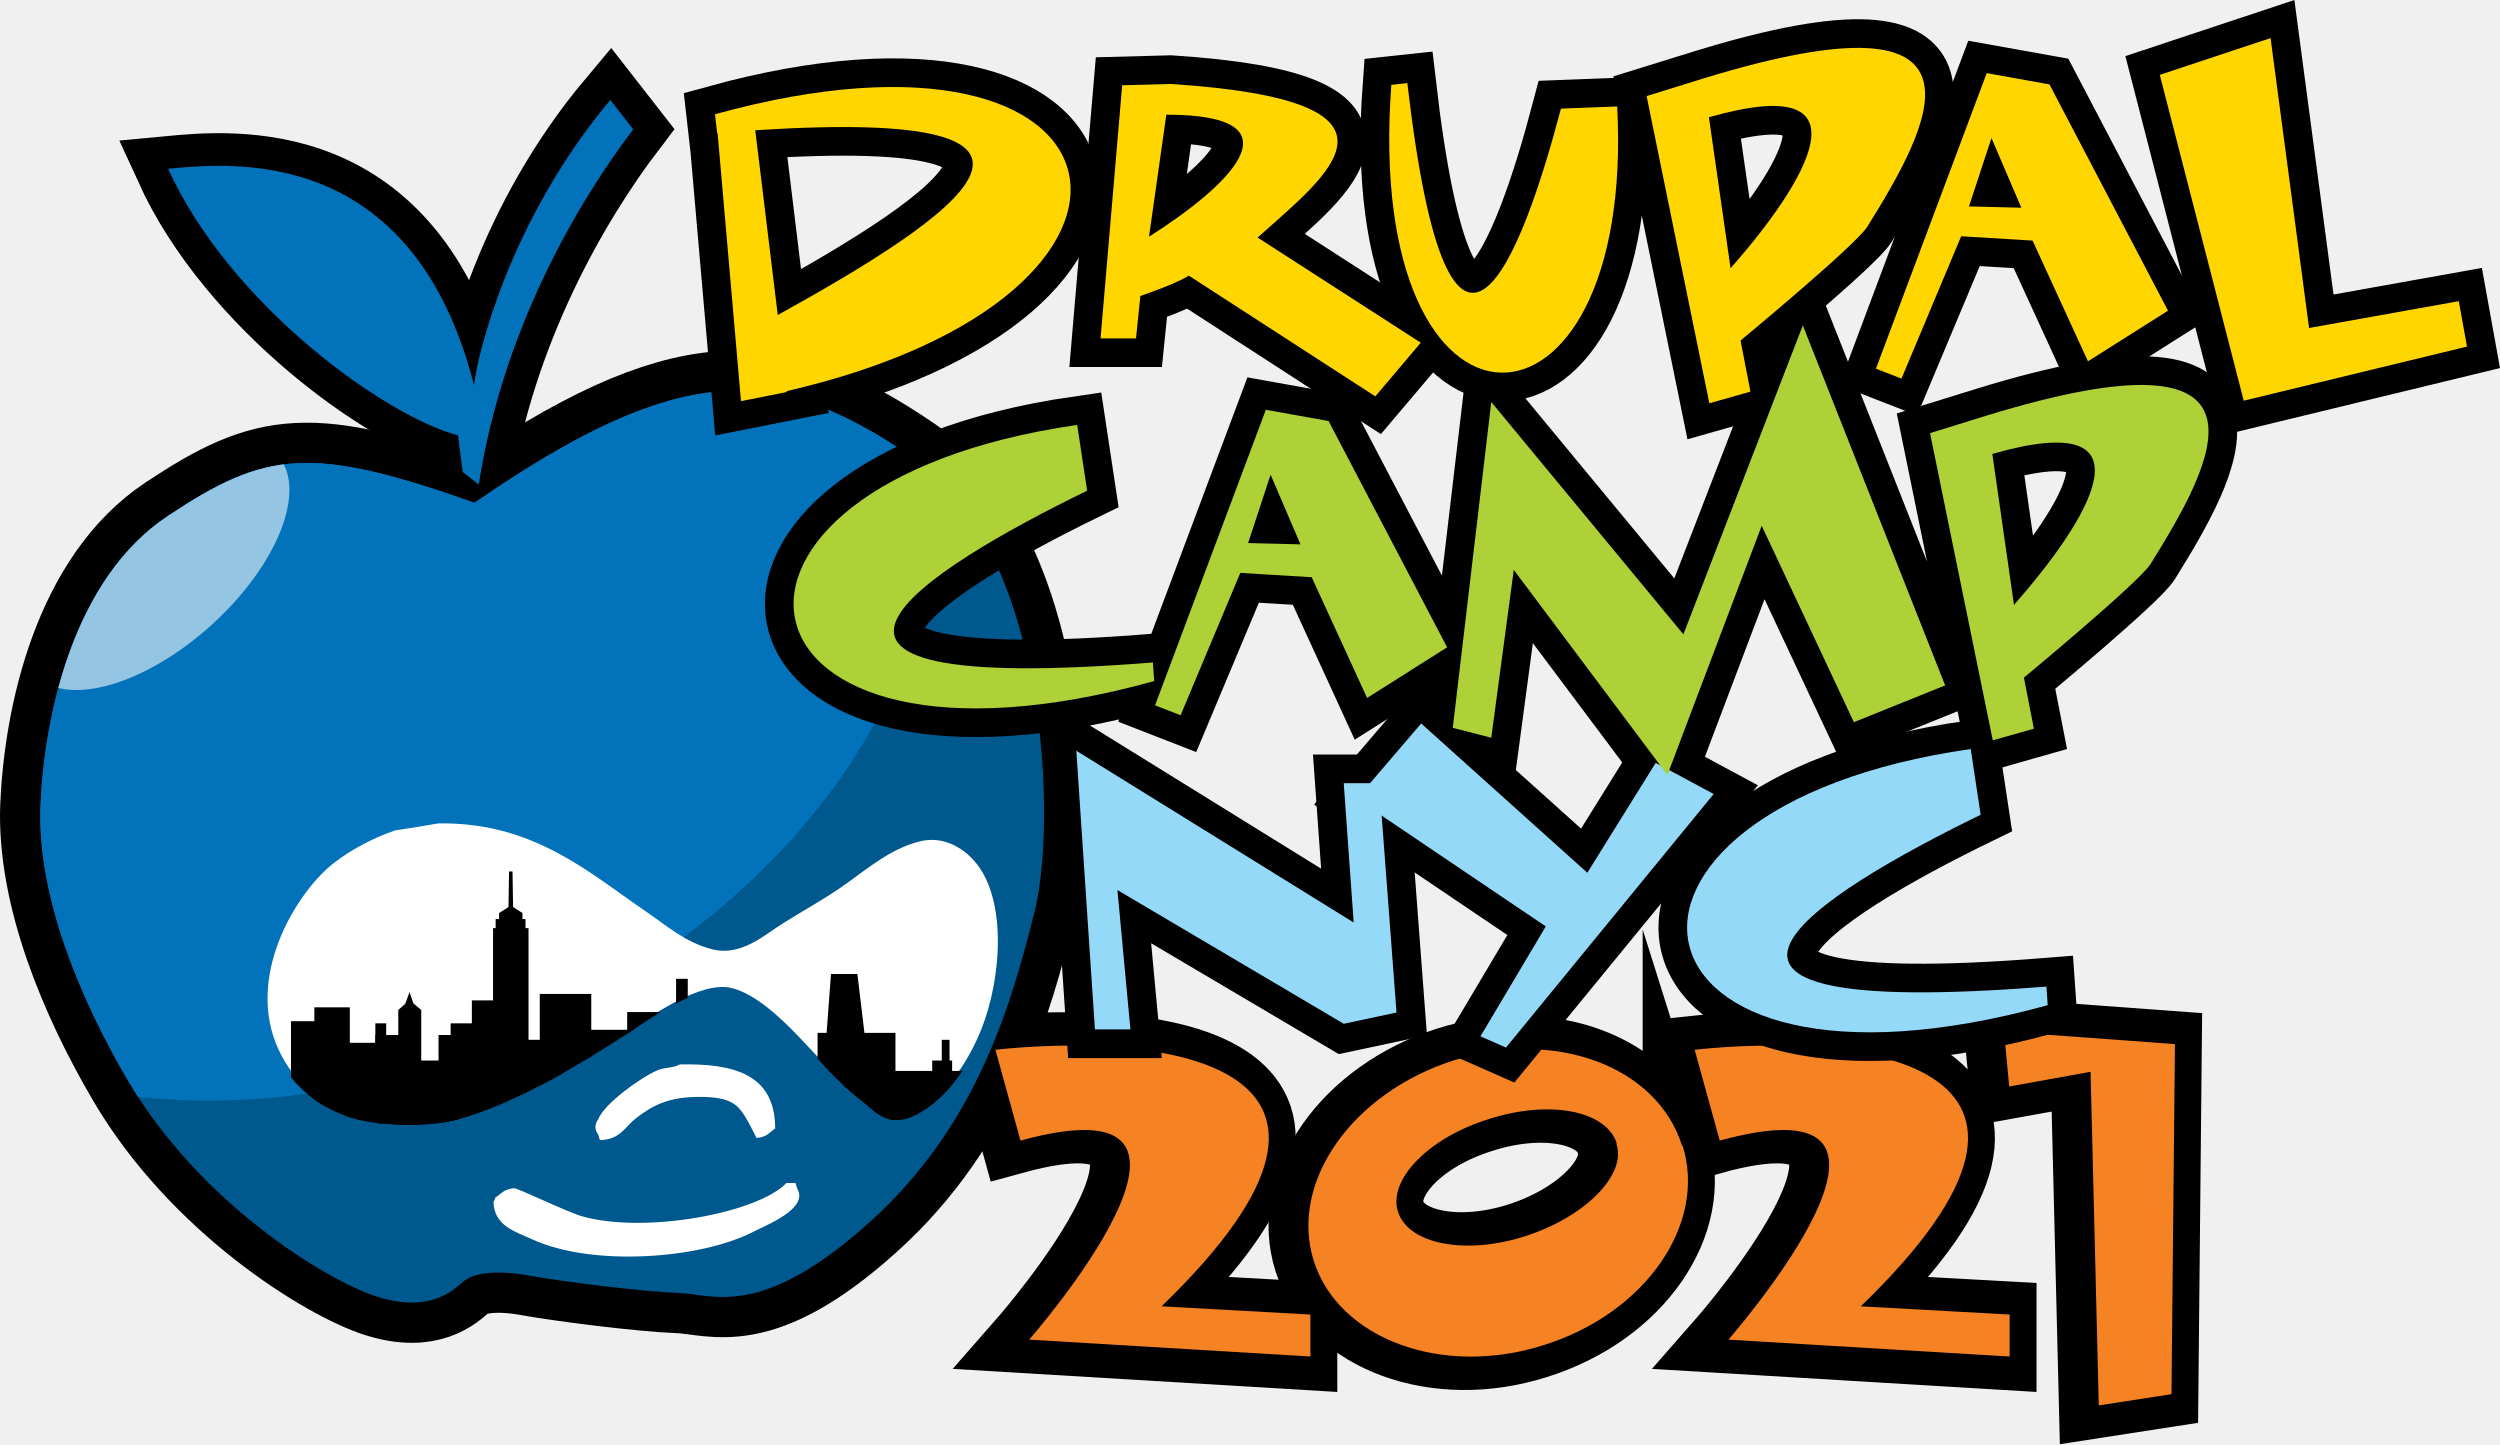
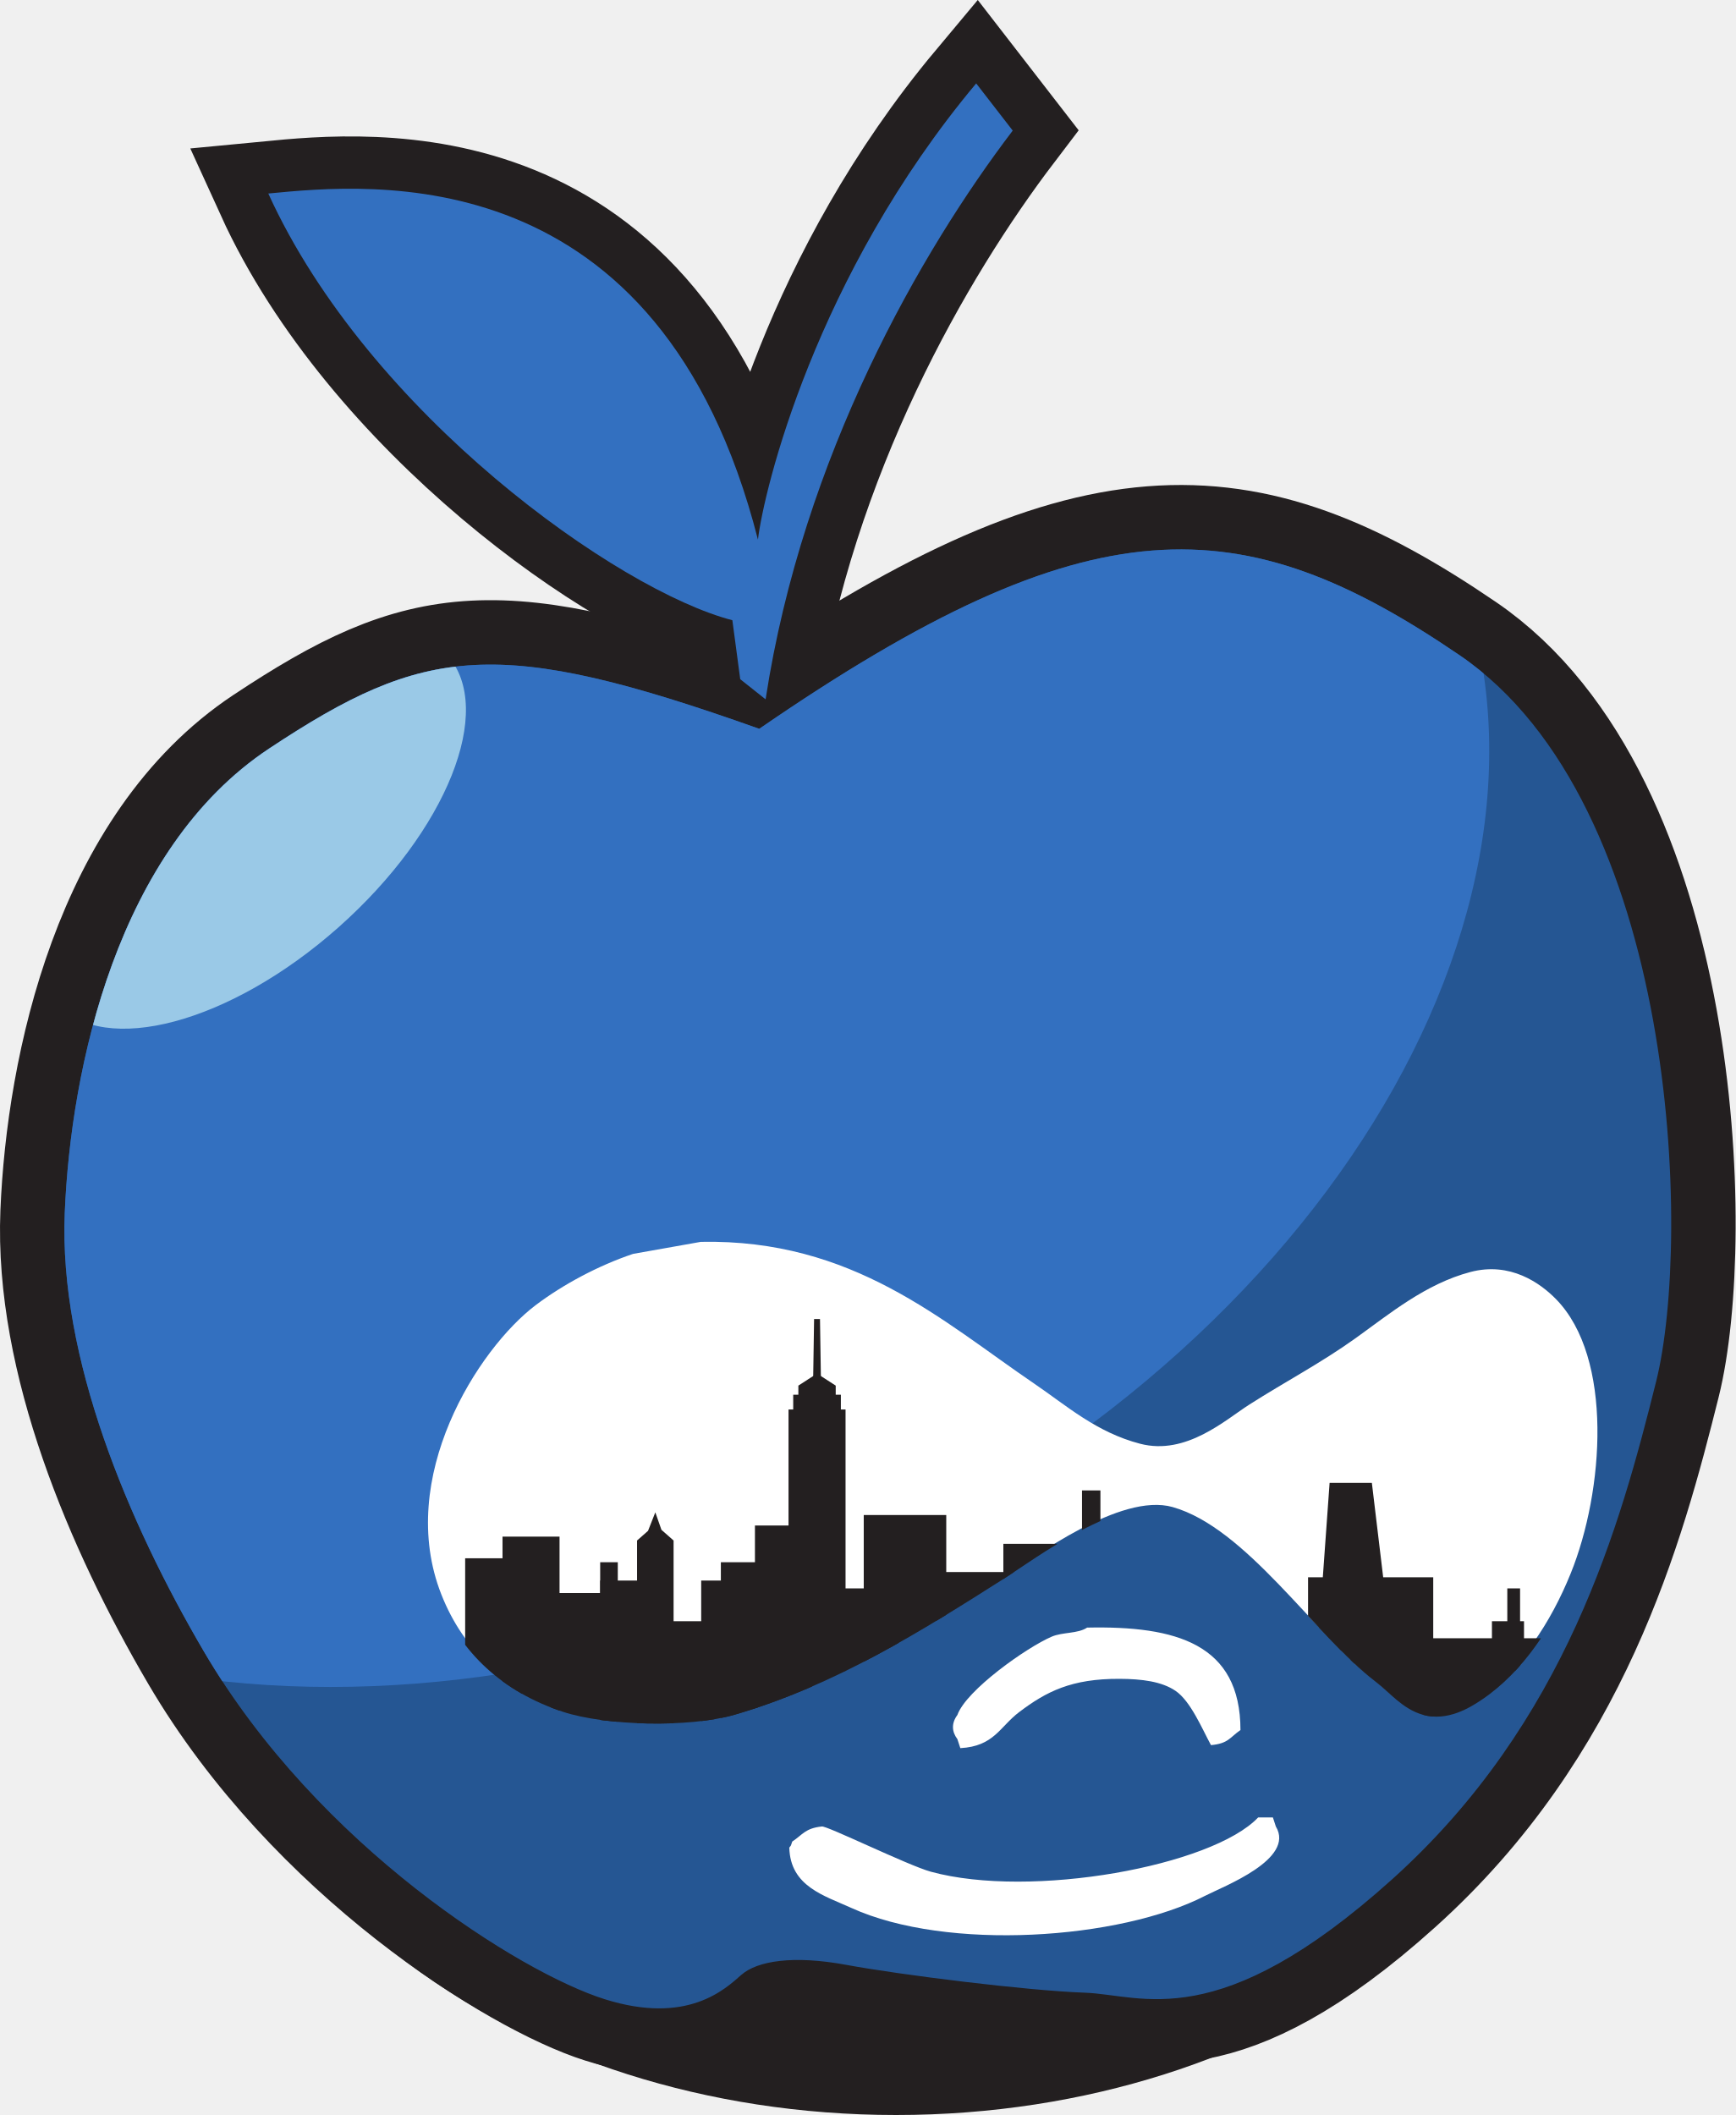
- <svg xmlns="http://www.w3.org/2000/svg" xmlns:xlink="http://www.w3.org/1999/xlink" version="1.1" id="Layer_1" viewBox="295.952 204.897 577.773 333.769" xml:space="preserve">
-   <style>.st2{stroke:#000;stroke-width:15.428;stroke-miterlimit:10}.st3{fill:#f58223}.st6{fill:#0273bb}.st8{fill-rule:evenodd;clip-rule:evenodd;fill:#fff}.st11{stroke:#000;stroke-width:13.238;stroke-miterlimit:10}.st12{fill:#94d9f8}.st13{fill:#ffd600}.st14{fill:#add136}</style>
-   <path d="M406.6,316.9c5.4-35.2,22.5-64.8,35.7-82.1l-5.3-6.8c-23.3,27.8-30.7,58.8-31.5,65.9 c-14.2-55.6-55.9-51.4-70.7-50c14.5,31.8,50.5,57.3,67,61.6l1.1,8.5L406.6,316.9z" fill="#0273bb" stroke="#000" stroke-width="15.1" stroke-miterlimit="10" />
-   <path d="M405.6,321.1c47.9-33,69.6-32.1,101.1-10.6c31.5,21.5,33.5,84.2,28.4,104.9c-5.2,20.6-12.9,49.2-38.1,71.9 c-25.2,22.7-36.1,16.7-44.4,16.4c-8.3-0.3-26.6-2.6-34.4-4c-7.7-1.4-12.9-0.6-15.2,1.4c-2.3,2-7.7,7.3-19.8,3.5 c-12-3.8-41.3-21.9-57.8-50.2c-10.9-18.6-20.9-42.4-20.1-63.3c0.9-20.9,7.6-52.5,29.5-67C357.4,309.1,367.8,307.7,405.6,321.1z" fill-rule="evenodd" clip-rule="evenodd" fill="none" stroke="#000" stroke-width="18.6" stroke-miterlimit="10" />
-   <path class="st2" d="M532.3,514.5c0,0,53.7-61.3-2-46l-5.8-21c36.4-3.9,97.8,1.9,38.4,59.3l34.4,1.9v9.7L532.3,514.5z" />
-   <path class="st2" d="M683.3 469.6c5.7 18-8.4 38.8-32.2 46.2-23.3 7.4-47.2-1.4-53-19.4-5.8-18.3 8.9-38.9 32.2-46.4 23.4-7.4 47.1 1.2 52.9 19.7H683.3zM668.1 469.1c-2.6-7.7-15.8-10-29.5-5.6-14.2 4.4-23.3 14.1-21.1 21.3 2.3 7.7 15.7 10.2 29.4 5.8 13.8-4.4 23.6-14.2 21.1-21.4L668.1 469.1zM693.9 514.5c0 0 53.7-61.3-2-46l-5.8-21c36.4-3.9 97.8 1.9 38.4 59.3l34.4 1.9v9.7L693.9 514.5zM796.3 527.1l-16.8 2.6-1.9-77.1-18.8 3.4-1.2-12.7 39.5 2.9L796.3 527.1z" />
-   <path class="st3" d="M533.8,514.5c0,0,53.7-61.3-2-46l-5.8-21c36.4-3.9,97.8,1.9,38.4,59.3l34.4,1.9v9.7L533.8,514.5z" />
-   <path class="st3" d="M684.8 469.6c5.7 18-8.4 38.8-32.2 46.2-23.3 7.4-47.2-1.4-53-19.4-5.8-18.3 8.9-38.9 32.2-46.4 23.4-7.4 47.1 1.2 52.9 19.7H684.8zM669.6 469.1c-2.6-7.7-15.8-10-29.5-5.6-14.2 4.4-23.3 14.1-21.1 21.3 2.3 7.7 15.7 10.2 29.4 5.8 13.8-4.4 23.6-14.2 21.1-21.4L669.6 469.1zM695.4 514.5c0 0 53.7-61.3-2-46l-5.8-21c36.4-3.9 97.8 1.9 38.4 59.3l34.4 1.9v9.7L695.4 514.5zM797.8 527.1l-16.8 2.6-1.9-77.1-18.8 3.4-1.2-12.7 39.5 2.9L797.8 527.1z" />
+ <svg xmlns="http://www.w3.org/2000/svg" height="350.36" width="287.52">
  <defs>
-     <path id="SVGID_1_" d="M405.6,321.1c47.9-33,69.6-32.1,101.1-10.6c31.5,21.5,33.5,84.2,28.4,104.9c-5.2,20.6-12.9,49.2-38.1,71.9 c-25.2,22.7-36.1,16.7-44.4,16.4c-8.3-0.3-26.6-2.6-34.4-4c-7.7-1.4-12.9-0.6-15.2,1.4c-2.3,2-7.7,7.3-19.8,3.5 c-12-3.8-41.3-21.9-57.8-50.2c-10.9-18.6-20.9-42.4-20.1-63.3c0.9-20.9,7.6-52.5,29.5-67C357.4,309.1,367.8,307.7,405.6,321.1z" />
+     <clipPath id="a" clipPathUnits="userSpaceOnUse">
+       <path clip-rule="evenodd" d="M943.313 1722.25c412.607 283.91 599.067 276.26 870.257 91.36 271.19-184.9 288.45-724.81 244.07-902.309-44.38-177.512-110.94-423.16-327.89-618.36-216.95-195.203-310.63-143.429-382.13-140.961-71.49 2.461-229.27 22.18-295.84 34.508-66.557 12.332-110.932 4.934-130.663-12.328-19.719-17.25-66.558-62.859-170.105-30.199-103.539 32.668-355.176 188.75-497.766 432.051-93.914 160.25-180.2 364.867-172.8 544.838 7.394 179.97 65.288 451.9 253.925 576.89 193.492 128.2 283.516 140.39 608.942 24.51z" />
+     </clipPath>
+     <clipPath id="b" clipPathUnits="userSpaceOnUse">
+       <path clip-rule="evenodd" d="M868.473 1084.81c190.117 3.8 301.837-99.072 416.387-177.001 40.84-27.778 77.77-61.039 132.66-75.321 57.46-14.937 106.61 30.032 136.33 48.961 45.39 28.91 89.43 51.91 132.66 82.852 42.18 30.187 87.46 68.039 143.71 82.849 49.72 13.1 87.16-13.81 106.86-33.89 71.89-73.33 60.05-239.799 18.42-342.701-24.72-61.11-62.77-119.739-114.23-154.399-14.37-9.691-42.9-27.789-73.7-18.84-25.3 7.36-40.68 27.469-58.95 41.43-74.19 56.66-158.93 188.738-250.57 214.66-65.35 18.481-173.5-63.41-210.04-86.621-101.97-64.777-209.86-132.859-335.319-169.469-56.175-16.39-160.894-13.832-213.718 3.77-73.563 24.519-126.715 71.988-154.762 143.109-57.383 145.5 45.902 307.141 117.914 361.531 34.125 25.77 78.238 49.43 121.598 64.02l84.75 15.06z" />
+     </clipPath>
  </defs>
-   <clipPath id="SVGID_2_">
-     <use xlink:href="#SVGID_1_" overflow="visible" />
-   </clipPath>
-   <g clip-path="url(#SVGID_2_)">
-     <ellipse cx="424.6" cy="405.7" rx="144.2" ry="132" fill="#00598e" />
-     <ellipse transform="rotate(-25 379 353)" class="st6" cx="378.8" cy="352.7" rx="138.8" ry="98" />
-     <ellipse transform="rotate(-42 332 336)" cx="332.4" cy="335.6" rx="37.8" ry="18.9" fill="#94c5e2" />
+   <path d="M262.595 264.692c0 47.312-51.111 85.668-114.16 85.668s-114.16-38.356-114.16-85.668c0-47.313 51.111-85.67 114.16-85.67s114.16 38.357 114.16 85.67" fill="#231f20" />
+   <path d="M126.825 115.848c6.19-40.392 25.815-74.344 40.936-94.215l-6.052-7.817C135 45.739 126.531 81.243 125.554 89.386c-16.288-63.843-64.17-58.957-81.109-57.329 16.613 36.483 57.981 65.799 76.874 70.686l1.303 9.772 4.203 3.333" fill="#3370c0" />
+   <path d="M126.825 115.848c6.19-40.392 25.815-74.344 40.936-94.215l-6.052-7.817C135 45.739 126.531 81.243 125.554 89.386c-16.288-63.843-64.17-58.957-81.109-57.329 16.613 36.483 57.981 65.799 76.874 70.686l1.303 9.772z" fill="none" stroke="#231f20" stroke-width="17.333" stroke-miterlimit="10" />
+   <path d="M125.775 120.727c55.014-37.855 79.876-36.835 116.034-12.182 36.159 24.654 38.46 96.642 32.543 120.308-5.917 23.668-14.792 56.422-43.719 82.448-28.926 26.027-41.417 19.124-50.95 18.795-9.532-.328-30.57-2.957-39.446-4.601-8.874-1.644-14.79-.658-17.421 1.644-2.63 2.3-8.875 8.38-22.681 4.026C86.33 326.81 52.778 306 33.766 273.558c-12.522-21.366-24.026-48.649-23.04-72.645.986-23.996 8.705-60.253 33.857-76.918 25.799-17.094 37.802-18.719 81.192-3.268z" fill="none" stroke="#231f20" stroke-width="21.333" stroke-miterlimit="10" />
+   <g clip-path="url(#a)" transform="matrix(.13333 0 0 -.13333 0 350.36)">
+     <path d="M2347.78 994.75c0-627.391-555.64-1136-1241.05-1136s-1241.046 508.609-1241.046 1136c0 627.4 555.636 1136 1241.046 1136 685.41 0 1241.05-508.6 1241.05-1136" fill="#255693" />
+     <path d="M1790.52 1964.39c200.45-420.3-119.7-991.199-715.07-1275.12C480.074 405.34-165.055 515.891-365.496 936.199-565.938 1356.5-245.785 1927.39 349.586 2211.32c595.367 283.93 1240.494 173.38 1440.934-246.93" fill="#3370c0" />
+     <path d="M555.879 1813.58c59.723-67.27-.766-218.48-135.102-337.76-134.336-119.27-291.648-161.43-351.367-94.17-59.722 67.27.766 218.48 135.102 337.75 134.336 119.28 291.652 161.44 351.367 94.18" fill="#9ac9e7" />
  </g>
-   <path class="st8" d="M397.2,395.2c22-0.4,34.9,11.4,48.1,20.4c4.7,3.2,9,7.1,15.3,8.7c6.6,1.7,12.3-3.5,15.8-5.7 c5.2-3.3,10.3-6,15.3-9.6c4.9-3.5,10.1-7.9,16.6-9.6c5.7-1.5,10.1,1.6,12.3,3.9c8.3,8.5,6.9,27.7,2.1,39.6 c-2.9,7.1-7.3,13.8-13.2,17.8c-1.7,1.1-5,3.2-8.5,2.2c-2.9-0.8-4.7-3.2-6.8-4.8c-8.6-6.5-18.4-21.8-28.9-24.8 c-7.5-2.1-20,7.3-24.3,10c-11.8,7.5-24.2,15.3-38.7,19.6c-6.5,1.9-18.6,1.6-24.7-0.4c-8.5-2.8-14.6-8.3-17.9-16.5 c-6.6-16.8,5.3-35.5,13.6-41.8c3.9-3,9-5.7,14-7.4C390.7,396.3,393.9,395.8,397.2,395.2z" />
-   <path class="st8" d="M453 450.9c12.8-.3 22.1 2.4 22.1 14.8-1.5 1-1.7 1.9-4.3 2.2-1.3-2.4-2.9-6.3-5.1-7.8-2-1.4-4.9-1.7-8.1-1.7-6.9 0-10.6 1.8-14.5 4.8-2.8 2.1-3.6 5-8.5 5.2-.1-.4-.3-.9-.4-1.3-.8-1.1-.9-2.3 0-3.5 1.3-3.6 10-9.8 13.6-11.3C449.4 451.5 451.6 451.8 453 450.9zM477.7 478.3c.7 0 1.4 0 2.1 0 .1.4.3.9.4 1.3 2.8 4.7-7.6 8.6-10.2 10-12.3 6.3-37.2 8.1-51.1 1.7-3.9-1.8-8.8-3.1-8.9-8.7.3-.4.2-.1.4-.9 1.5-1 1.9-1.9 4.3-2.2.6-.2 12.5 5.6 15.8 6.5C444.9 490.1 471 485.3 477.7 478.3z" />
-   <g>
-     <defs>
-       <path id="SVGID_3_" d="M396.9,395.2c22.1-0.4,35.1,11.5,48.4,20.6c4.7,3.2,9,7.1,15.4,8.8c6.7,1.7,12.4-3.5,15.8-5.7 c5.3-3.4,10.4-6,15.4-9.6c4.9-3.5,10.2-7.9,16.7-9.6c5.8-1.5,10.1,1.6,12.4,3.9c8.4,8.5,7,27.9,2.1,39.8 c-2.9,7.1-7.3,13.9-13.3,17.9c-1.7,1.1-5,3.2-8.6,2.2c-2.9-0.9-4.7-3.2-6.9-4.8c-8.6-6.6-18.5-21.9-29.1-24.9 c-7.6-2.1-20.2,7.4-24.4,10.1c-11.8,7.5-24.4,15.4-39,19.7c-6.5,1.9-18.7,1.6-24.8-0.4c-8.5-2.8-14.7-8.4-18-16.6 c-6.7-16.9,5.3-35.7,13.7-42c4-3,9.1-5.7,14.1-7.4C390.4,396.4,393.7,395.8,396.9,395.2z" />
-     </defs>
-     <clipPath id="SVGID_4_">
-       <use xlink:href="#SVGID_3_" overflow="visible" />
-     </clipPath>
-     <g clip-path="url(#SVGID_4_)">
-       <path d="M368.6 437.7H376.8V475.5H368.6z" />
-       <path d="M363.2 440.9H371.4V478.7H363.2zM382.7 444.1H390.9V481.9H382.7z" />
-       <path d="M375.6 445.9H383.8V483.7H375.6zM405 436.1H413.2V473.9H405z" />
-       <path d="M409.9 419.4H418.1V457.2H409.9z" />
-       <path d="M410.5 417.3H417.4V455.1H410.5z" />
-       <path d="M416.7 453.7L411.3 453.7 411.3 415.9 414 414.2 416.7 415.9z" />
-       <path d="M415 444.1L413 444.1 413.6 406.3 414.4 406.3zM420.7 434.6H432.6V472.4H420.7z" />
-       <path d="M408.3 445.2H425.7V473.3H408.3zM431.2 442.9H443.1V480.7H431.2z" />
-       <path d="M440.9 438.8H452.8V476.6H440.9zM491 443.6H502.9V481.4H491z" />
-       <path d="M497 454.2L486.2 454.2 488 430 494.1 430zM501.5 452.4H521.3V483.6H501.5zM452.2 431.1H454.9V468.9H452.2zM400.1 441.4H408.3V479.2H400.1z" />
-       <path d="M397.3 444.1H405.5V481.9H397.3z" />
-       <path d="M390.9 450H399.1V480.2H390.9zM382.7 441.4H385.2V479.2H382.7z" />
-       <path d="M393.3 484.3L388 484.3 388 438.3 389.6 436.9 390.6 434.2 391.5 436.8 393.3 438.3zM484.9 443.6H491.6V457.7H484.9zM513.6 445.2H515.4V457.1H513.6z" />
-       <path d="M511.4 450H516V453.5H511.4z" />
-     </g>
+   <path d="M116.096 205.719c25.203-.504 40.013 13.133 55.199 23.464 5.413 3.682 10.309 8.092 17.585 9.984 7.617 1.98 14.133-3.98 18.073-6.49 6.016-3.833 11.855-6.881 17.586-10.984 5.59-4.001 11.593-9.018 19.049-10.982 6.592-1.736 11.556 1.83 14.167 4.493 9.529 9.72 7.961 31.788 2.442 45.43-3.277 8.1-8.321 15.871-15.142 20.467-1.907 1.284-5.688 3.683-9.771 2.496-3.355-.974-5.392-3.641-7.815-5.49-9.834-7.512-21.068-25.02-33.216-28.456-8.664-2.45-23 8.405-27.844 11.482-13.517 8.587-27.82 17.612-44.45 22.464-7.448 2.173-21.33 1.836-28.332-.498-9.752-3.251-16.799-9.543-20.516-18.97-7.608-19.289 6.085-40.717 15.63-47.928 4.525-3.416 10.373-6.552 16.12-8.486l11.235-1.996" fill="#fff" fill-rule="evenodd" />
+   <path d="M180.087 269.62c14.742-.315 25.394 2.704 25.401 16.973-1.757 1.203-1.984 2.236-4.885 2.496-1.48-2.725-3.366-7.284-5.862-8.985-2.296-1.567-5.605-1.981-9.281-1.997-7.97-.035-12.132 2.11-16.608 5.49-3.25 2.455-4.165 5.682-9.77 5.991l-.489-1.497c-.921-1.214-1.02-2.615 0-3.994 1.471-4.128 11.502-11.21 15.632-12.98 1.815-.777 4.298-.459 5.862-1.497M208.419 301.07h2.442l.488 1.498c3.251 5.419-8.666 9.91-11.724 11.483-14.084 7.248-42.73 9.242-58.617 1.997-4.465-2.037-10.098-3.545-10.257-9.985.392-.51.173-.136.488-.999 1.718-1.141 2.161-2.21 4.885-2.496.668-.244 14.301 6.457 18.073 7.49 16.634 4.55 46.606-.954 54.222-8.988" fill="#fff" fill-rule="evenodd" />
+   <g clip-path="url(#b)" fill="#231f20" transform="matrix(.13333 0 0 -.13333 0 350.36)">
+     <path d="M695.195 393.66h-70.847v324.918h70.847V393.66" />
+     <path d="M648.773 366.789H577.93v324.91h70.843v-324.91M816.527 339.102h-70.843V664.02h70.843V339.102" />
+     <path d="M755.559 323.621h-70.844v324.918h70.844V323.621M1008.82 407.5h-70.851v324.922h70.851V407.5" />
+     <path d="M1050.54 551.641h-70.849v324.918h70.849V551.641" />
+     <path d="M1044.72 569.961h-59.2v324.918h59.2V569.961" />
+     <path d="M1038.33 581.301h-46.42v324.918l23.21 15 23.21-15V581.301" />
+     <path d="M1023.79 664.02h-17.35l5.01 324.91h7.34l5-324.91M1175.66 420.531h-102.51v324.918h102.51V420.531" />
+     <path d="M1116.26 412.68H966.473v241.57h149.787V412.68M1266.05 349.68h-102.51v324.922h102.51V349.68" />
+     <path d="M1349.11 384.699H1246.6v324.922h102.51V384.699M1780.7 343.172h-102.5V668.09h102.5V343.172" />
+     <path d="M1729.45 576.879h-92.5l15 208.512h52.5l25-208.512M1938.69 323.621h-170.1v268.738h170.1V323.621M1367.2 451.07h-22.88v324.918h22.88V451.07M966.473 361.898h-70.848V686.82h70.848V361.898" />
+     <path d="M942.043 339.102h-70.852V664.02h70.852V339.102" />
+     <path d="M887.379 353.672h-70.852v259.859h70.852V353.672M767.57 361.898h-21.886V686.82h21.886V361.898" />
+     <path d="M836.891 317.922h-45.395v395.84l13.649 12.027 9.046 22.973 7.614-21.711 15.086-13.289v-395.84M1683.2 547.16h-58.03v120.93h58.03V547.16M1888.6 551.641h-15.87V654.25h15.87V551.641" />
+     <path d="M1893.49 582.988h-39.85v30.543h39.85v-30.543" />
  </g>
-   <path class="st6" d="M406.6,316.9c5.4-35.2,22.5-64.8,35.7-82.1l-5.3-6.8c-23.3,27.8-30.7,58.8-31.5,65.9 c-14.2-55.6-55.9-51.4-70.7-50c14.5,31.8,50.5,57.3,67,61.6l1.1,8.5L406.6,316.9z" />
-   <path d="M405.6,321.1c47.9-33,69.6-32.1,101.1-10.6c31.5,21.5,33.5,84.2,28.4,104.9c-5.2,20.6-12.9,49.2-38.1,71.9 c-25.2,22.7-36.1,16.7-44.4,16.4c-8.3-0.3-26.6-2.6-34.4-4c-7.7-1.4-12.9-0.6-15.2,1.4c-2.3,2-7.7,7.3-19.8,3.5 c-12-3.8-41.3-21.9-57.8-50.2c-10.9-18.6-20.9-42.4-20.1-63.3c0.9-20.9,7.6-52.5,29.5-67C357.4,309.1,367.8,307.7,405.6,321.1z" fill-rule="evenodd" clip-rule="evenodd" fill="none" />
-   <g>
-     <path class="st11" d="M606.5,441.5l-52.3-30.9l3,32.2H549l-4.3-64.4l64.1,39.7l-2.3-32.2h8.2l4,53L606.5,441.5z" />
-     <path class="st11" d="M644 447l-5.9-2.6 15.1-25.4-43.7-29.5 14.9-17.4 38.4 34.5 15.8-25.4 13.4 7.2L644 447zM751.4 378l2.3 15.2c-37.2 18.1-85.2 47.7 15.2 39.7l.3 4.3C668.2 465.1 655.1 391.8 751.4 378z" />
-   </g>
-   <g>
-     <path class="st11" d="M544.9 303.1l2.3 15.2C510.1 336.4 462 366 562.4 358l.3 4.3C461.7 390.3 448.6 317 544.9 303.1zM611.9 366.2l-12.8-27.9-16.5-1-13.8 32.9-5.9-2.3 25.6-68.3 14.5 2.6 27.4 52.3L611.9 366.2zM589.6 314.6l-5.2 15.8 12.1.3L589.6 314.6zM724.4 371.8l-21.3-45.4L681.3 384l-35.5-47.4-5.2 38.8-8.9-2.3 8.9-75.3 44.4 53.7 27.6-71.4 32.9 83.2L724.4 371.8zM763.7 361.5l2.3 11.8-9.5 2.7-14.5-71 12.9-4c71.2-21.9 52.2 11.5 38.1 34.2C790.3 339.5 763.7 361.5 763.7 361.5zM761.4 344.7c17.1-19.4 33.8-46-5-34.9L761.4 344.7 761.4 344.7z" />
-   </g>
-   <g>
-     <path class="st12" d="M606.5,441.5l-52.3-30.9l3,32.2H549l-4.3-64.4l64.1,39.7l-2.3-32.2h8.2l4,53L606.5,441.5z" />
-     <path class="st12" d="M644 447l-5.9-2.6 15.1-25.4-43.7-29.5 14.9-17.4 38.4 34.5 15.8-25.4 13.4 7.2L644 447zM751.4 378l2.3 15.2c-37.2 18.1-85.2 47.7 15.2 39.7l.3 4.3C668.2 465.1 655.1 391.8 751.4 378z" />
-   </g>
-   <g>
-     <path class="st11" d="M467.2,297.6l-5.4-61.9h-0.1l-0.5-4.4c98.9-27.3,113.5,41.7,16.5,64l0.1,0.2L467.2,297.6z M475.7,277.7 c41.6-23,78.4-48.1-5.2-42.7L475.7,277.7L475.7,277.7z" />
-     <path class="st11" d="M613.8,296.5l-43.1-27.9c-3.2,2-11.2,4.7-11.2,4.7l-1,9.8h-8.2l5-58.5l11.2-0.3c59.9,3.9,36.2,21,20.1,35.5 l37.7,24.3L613.8,296.5z M561.5,259.6c17.7-11.2,36.5-28.2,4-28.2L561.5,259.6z" />
-     <path class="st11" d="M669.7 229.5c4.3 82.2-58.8 83.5-52.2-5l3.7-.4c9.8 84.5 26.6 39.8 35.5 5.9L669.7 229.5 669.7 229.5zM698.2 283.6l2.3 11.8-9.5 2.7-14.5-71 12.9-4c71.2-21.9 52.2 11.5 38.1 34.2C724.8 261.6 698.2 283.6 698.2 283.6zM695.9 266.9c17.1-19.4 33.8-46-5-34.9L695.9 266.9 695.9 266.9zM778.5 288.4l-12.8-27.9-16.5-1-13.8 32.9-5.9-2.3 25.6-68.3 14.5 2.6 27.4 52.3L778.5 288.4zM756.2 236.8l-5.2 15.8 12.1.3L756.2 236.8zM814.5 297.5l-19.4-75.3 25.6-8.5 8.9 67 34.6-6.2 1.9 10.5L814.5 297.5z" />
-   </g>
-   <g>
-     <path class="st13" d="M467.2,297.6l-5.4-61.9h-0.1l-0.5-4.4c98.9-27.3,113.5,41.7,16.5,64l0.1,0.2L467.2,297.6z M475.7,277.7 c41.6-23,78.4-48.1-5.2-42.7L475.7,277.7L475.7,277.7z" />
-     <path class="st13" d="M613.8,296.5l-43.1-27.9c-3.2,2-11.2,4.7-11.2,4.7l-1,9.8h-8.2l5-58.5l11.2-0.3c59.9,3.9,36.2,21,20.1,35.5 l37.7,24.3L613.8,296.5z M561.5,259.6c17.7-11.2,36.5-28.2,4-28.2L561.5,259.6z" />
-     <path class="st13" d="M669.7 229.5c4.3 82.2-58.8 83.5-52.2-5l3.7-.4c9.8 84.5 26.6 39.8 35.5 5.9L669.7 229.5 669.7 229.5zM698.2 283.6l2.3 11.8-9.5 2.7-14.5-71 12.9-4c71.2-21.9 52.2 11.5 38.1 34.2C724.8 261.6 698.2 283.6 698.2 283.6zM695.9 266.9c17.1-19.4 33.8-46-5-34.9L695.9 266.9 695.9 266.9zM778.5 288.4l-12.8-27.9-16.5-1-13.8 32.9-5.9-2.3 25.6-68.3 14.5 2.6 27.4 52.3L778.5 288.4zM756.2 236.8l-5.2 15.8 12.1.3L756.2 236.8zM814.5 297.5l-19.4-75.3 25.6-8.5 8.9 67 34.6-6.2 1.9 10.5L814.5 297.5z" />
-   </g>
-   <g>
-     <path class="st14" d="M544.9 303.1l2.3 15.2C510.1 336.4 462 366 562.4 358l.3 4.3C461.7 390.3 448.6 317 544.9 303.1zM611.9 366.2l-12.8-27.9-16.5-1-13.8 32.9-5.9-2.3 25.6-68.3 14.5 2.6 27.4 52.3L611.9 366.2zM589.6 314.6l-5.2 15.8 12.1.3L589.6 314.6zM724.4 371.8l-21.3-45.4L681.3 384l-35.5-47.4-5.2 38.8-8.9-2.3 8.9-75.3 44.4 53.7 27.6-71.4 32.9 83.2L724.4 371.8zM763.7 361.5l2.3 11.8-9.5 2.7-14.5-71 12.9-4c71.2-21.9 52.2 11.5 38.1 34.2C790.3 339.5 763.7 361.5 763.7 361.5zM761.4 344.7c17.1-19.4 33.8-46-5-34.9L761.4 344.7 761.4 344.7z" />
-   </g>
+   <path d="M126.825 115.848c6.19-40.392 25.815-74.344 40.936-94.215l-6.052-7.817C135 45.739 126.531 81.243 125.554 89.386c-16.288-63.843-64.17-58.957-81.109-57.329 16.613 36.483 57.981 65.799 76.874 70.686l1.303 9.772 4.203 3.333" fill="#3370c0" />
</svg>
